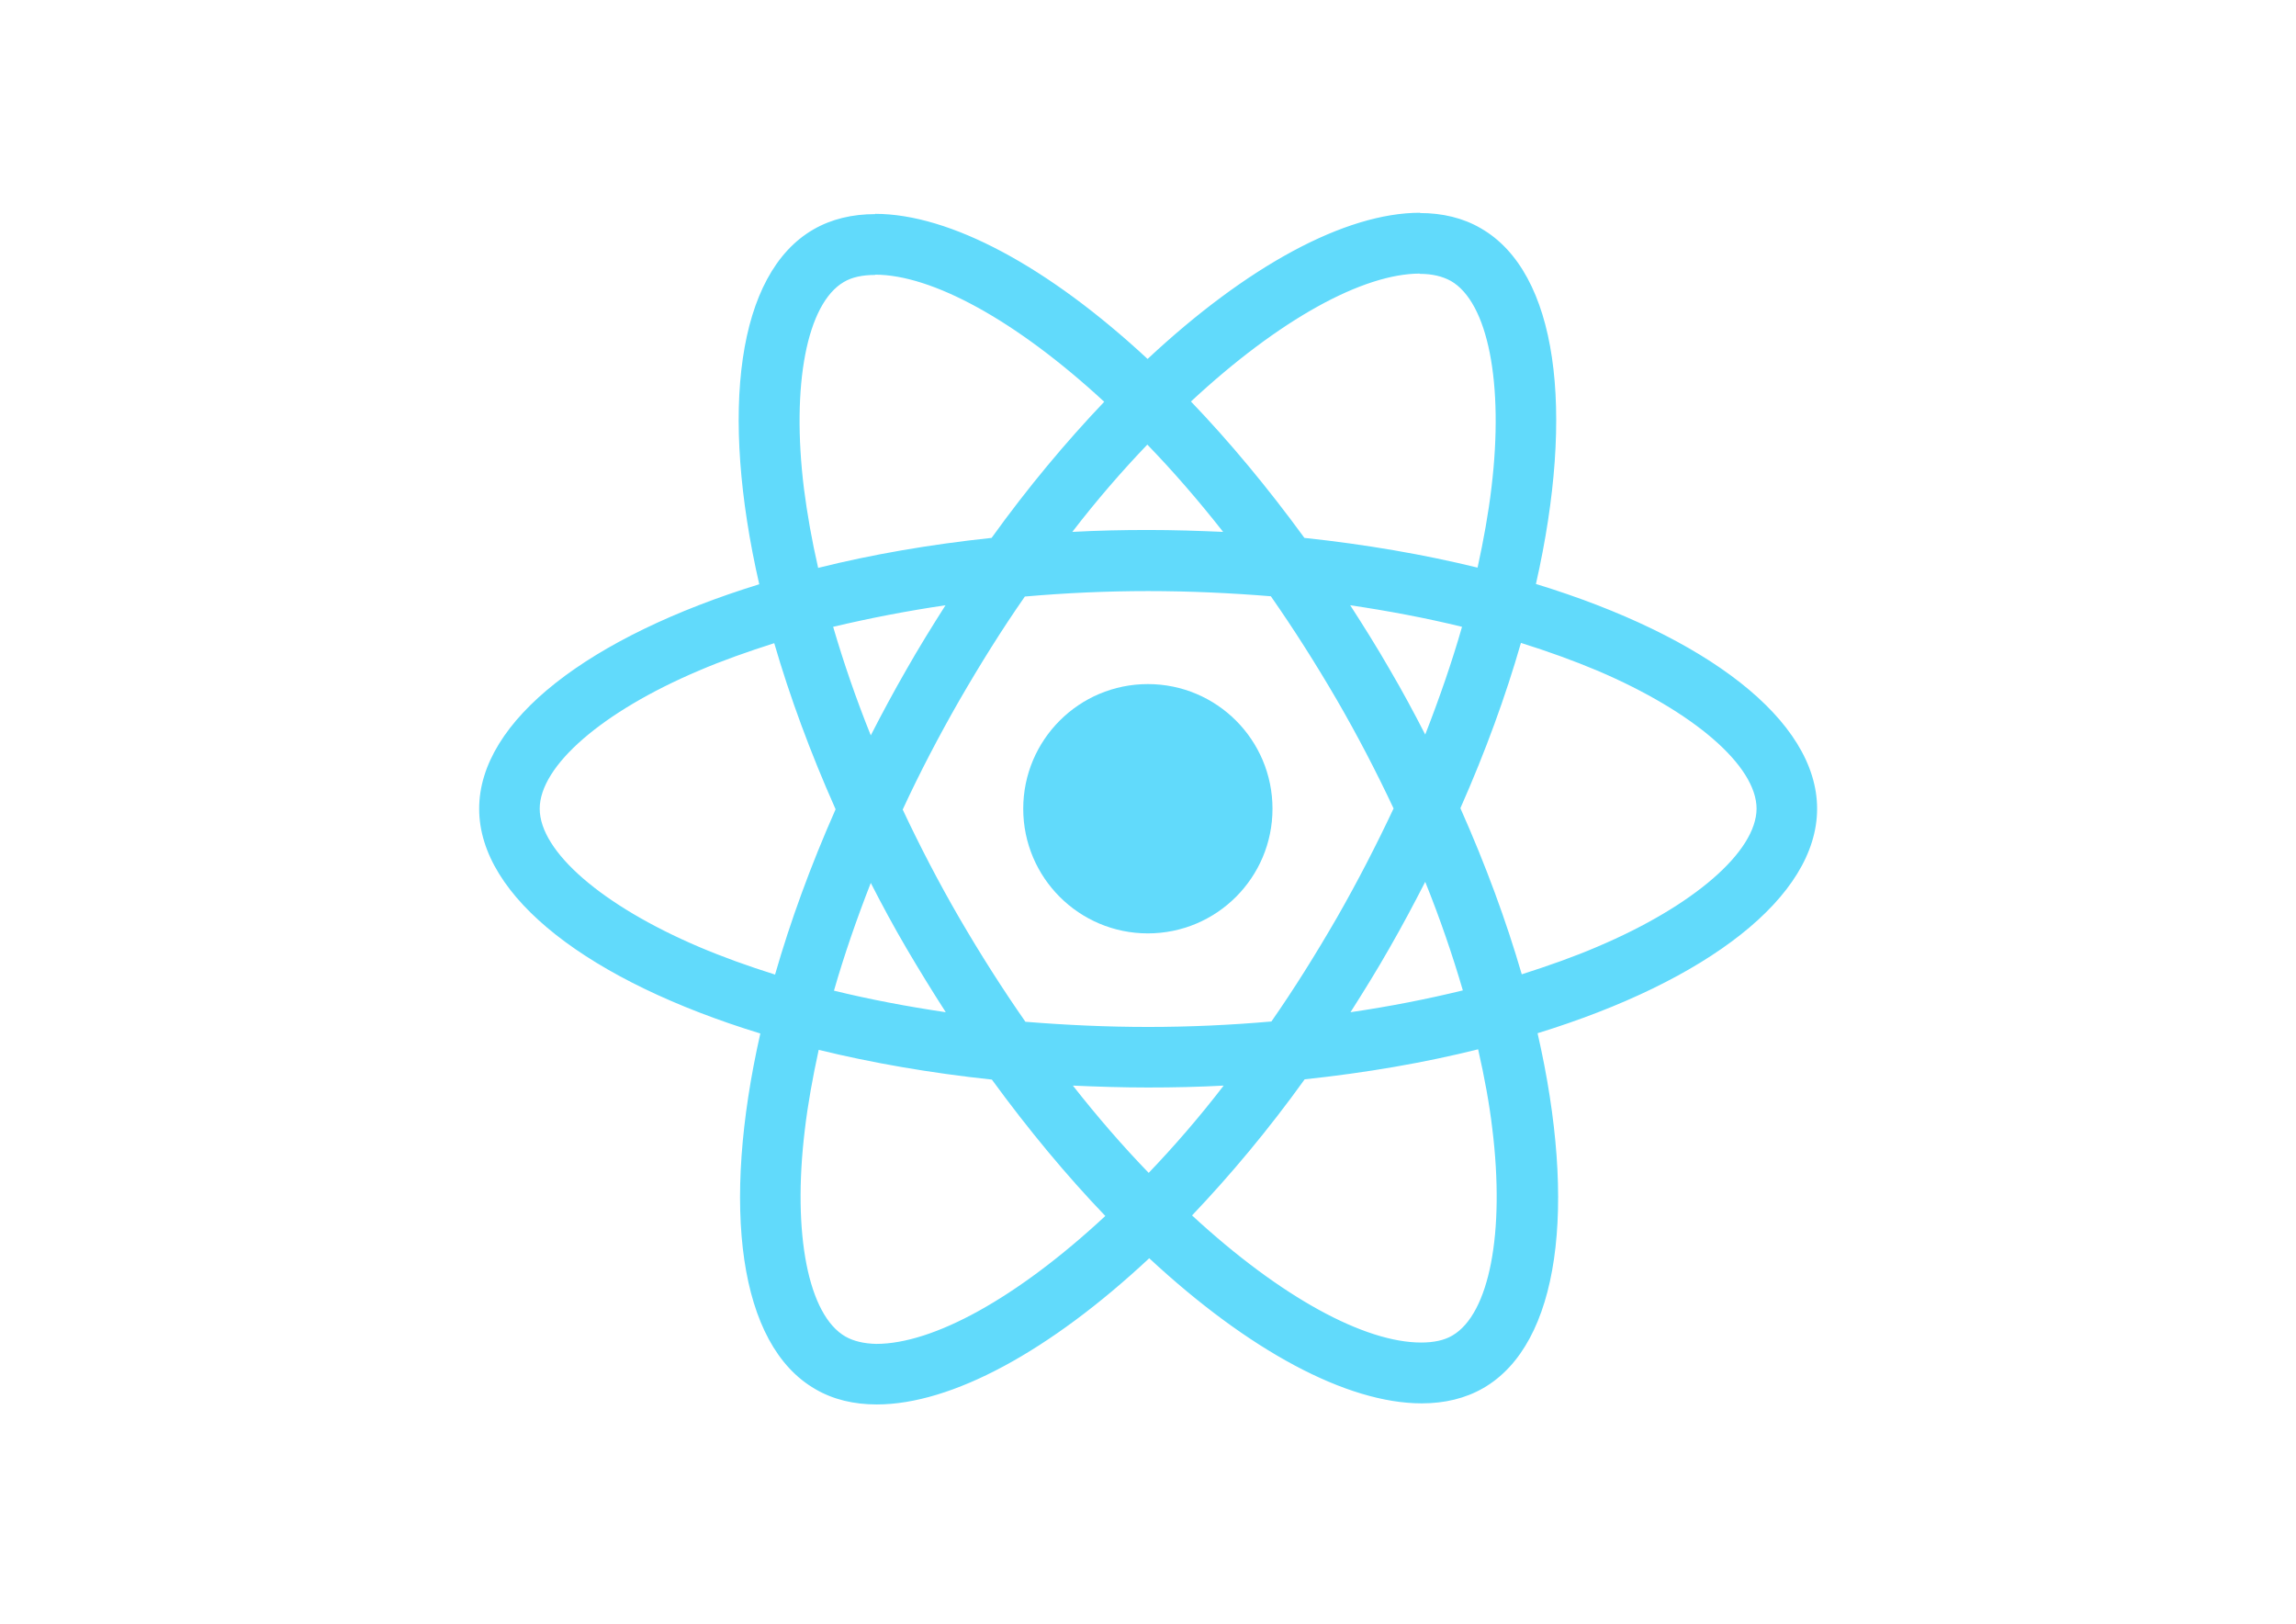
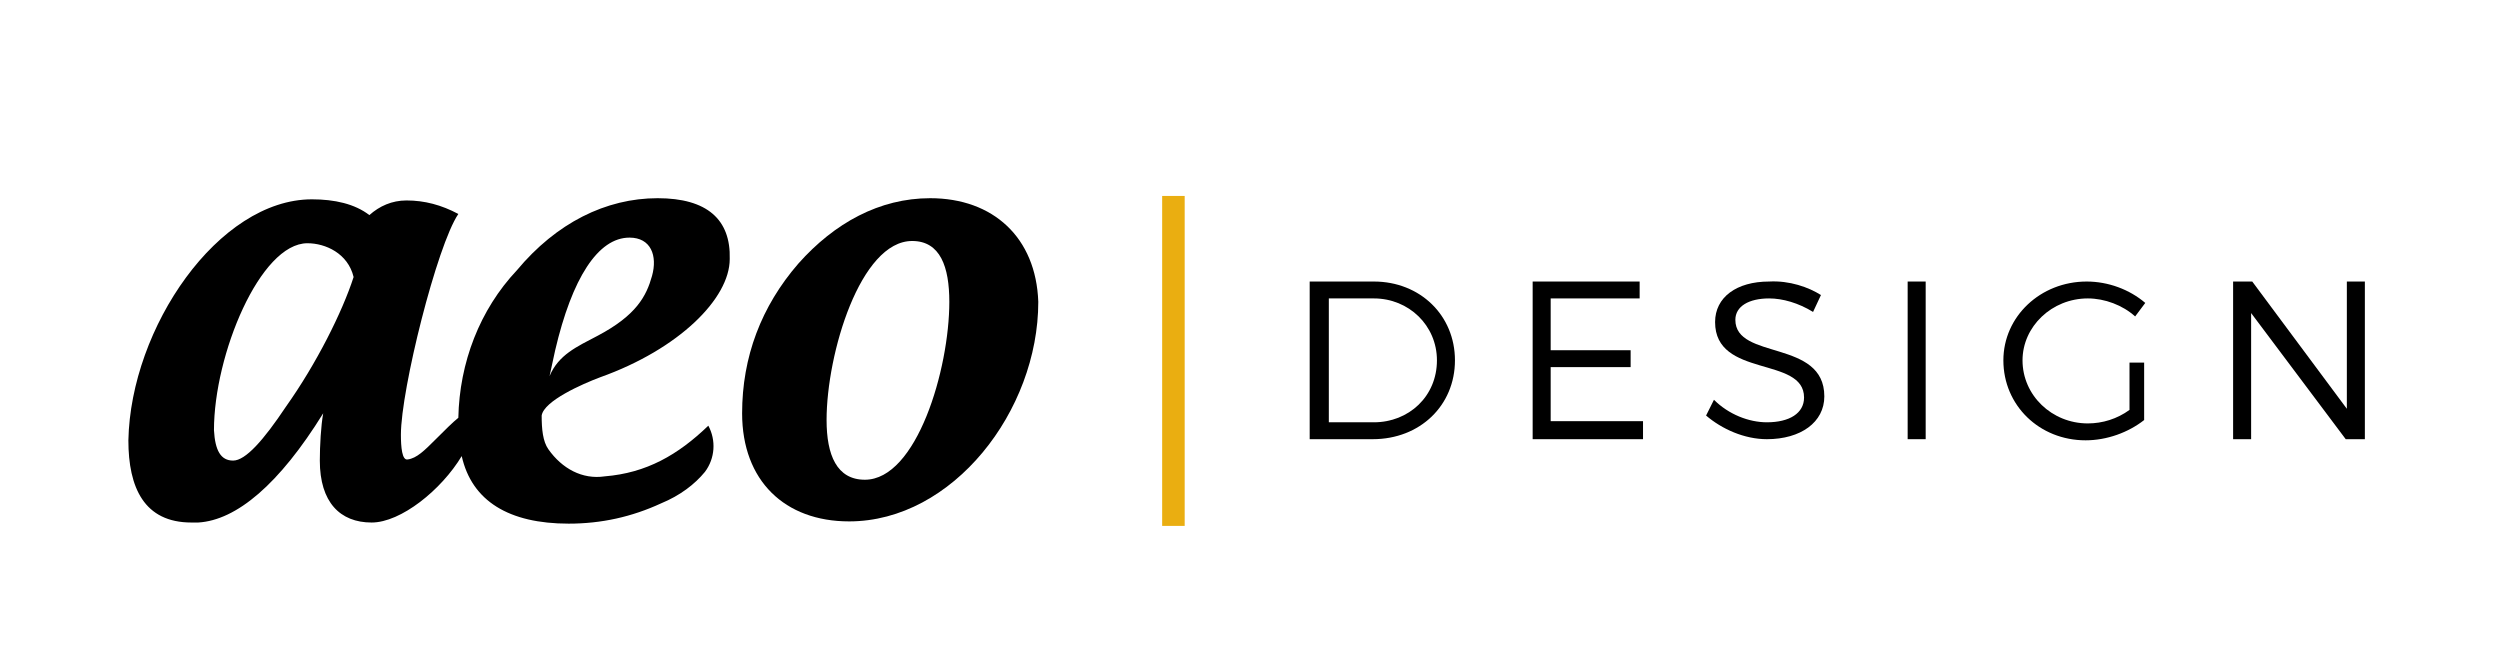
- <svg xmlns="http://www.w3.org/2000/svg" viewBox="0 0 841.9 595.3">
-   <g fill="#61DAFB">
-     <path d="M666.3 296.5c0-32.5-40.7-63.3-103.1-82.4 14.4-63.6 8-114.2-20.2-130.4-6.5-3.8-14.1-5.6-22.4-5.6v22.3c4.6 0 8.3.9 11.4 2.6 13.6 7.8 19.5 37.5 14.9 75.7-1.1 9.4-2.9 19.3-5.1 29.4-19.6-4.8-41-8.5-63.5-10.9-13.5-18.5-27.5-35.3-41.6-50 32.6-30.3 63.2-46.9 84-46.9V78c-27.5 0-63.5 19.6-99.9 53.6-36.4-33.8-72.4-53.2-99.9-53.2v22.3c20.7 0 51.4 16.5 84 46.6-14 14.7-28 31.4-41.3 49.9-22.6 2.4-44 6.1-63.6 11-2.3-10-4-19.7-5.2-29-4.7-38.2 1.1-67.9 14.6-75.8 3-1.8 6.9-2.6 11.5-2.6V78.5c-8.4 0-16 1.8-22.6 5.6-28.1 16.2-34.4 66.7-19.9 130.1-62.2 19.2-102.7 49.9-102.7 82.3 0 32.5 40.7 63.3 103.1 82.4-14.4 63.6-8 114.2 20.2 130.4 6.5 3.8 14.1 5.6 22.5 5.6 27.5 0 63.5-19.6 99.9-53.6 36.4 33.8 72.4 53.2 99.9 53.2 8.4 0 16-1.8 22.6-5.6 28.1-16.2 34.4-66.7 19.9-130.1 62-19.1 102.5-49.9 102.5-82.3zm-130.2-66.7c-3.7 12.9-8.3 26.2-13.5 39.5-4.1-8-8.4-16-13.1-24-4.6-8-9.5-15.8-14.4-23.4 14.2 2.1 27.9 4.7 41 7.9zm-45.8 106.5c-7.8 13.5-15.8 26.3-24.1 38.2-14.9 1.3-30 2-45.2 2-15.1 0-30.2-.7-45-1.9-8.3-11.9-16.4-24.6-24.2-38-7.6-13.1-14.5-26.4-20.8-39.8 6.2-13.4 13.2-26.8 20.7-39.9 7.8-13.5 15.8-26.3 24.1-38.2 14.9-1.3 30-2 45.2-2 15.1 0 30.2.7 45 1.9 8.3 11.9 16.4 24.6 24.2 38 7.6 13.1 14.5 26.4 20.8 39.8-6.3 13.4-13.2 26.8-20.7 39.9zm32.3-13c5.4 13.4 10 26.8 13.8 39.8-13.1 3.2-26.9 5.9-41.2 8 4.9-7.7 9.8-15.6 14.4-23.7 4.6-8 8.9-16.1 13-24.1zM421.2 430c-9.3-9.6-18.6-20.3-27.8-32 9 .4 18.2.7 27.5.7 9.4 0 18.7-.2 27.8-.7-9 11.7-18.3 22.4-27.5 32zm-74.4-58.9c-14.2-2.1-27.9-4.7-41-7.9 3.7-12.9 8.3-26.2 13.5-39.5 4.1 8 8.4 16 13.1 24 4.7 8 9.5 15.8 14.4 23.4zM420.7 163c9.3 9.6 18.6 20.3 27.8 32-9-.4-18.2-.7-27.5-.7-9.4 0-18.7.2-27.8.7 9-11.7 18.3-22.4 27.5-32zm-74 58.9c-4.9 7.7-9.8 15.6-14.4 23.7-4.6 8-8.9 16-13 24-5.4-13.4-10-26.8-13.8-39.8 13.1-3.1 26.9-5.8 41.2-7.9zm-90.5 125.2c-35.4-15.1-58.3-34.9-58.3-50.6 0-15.7 22.9-35.6 58.3-50.6 8.6-3.7 18-7 27.7-10.1 5.7 19.6 13.2 40 22.5 60.9-9.2 20.8-16.6 41.1-22.2 60.6-9.9-3.1-19.3-6.5-28-10.2zM310 490c-13.6-7.8-19.5-37.5-14.9-75.7 1.1-9.4 2.9-19.3 5.1-29.4 19.6 4.8 41 8.5 63.5 10.9 13.5 18.5 27.5 35.3 41.6 50-32.6 30.3-63.2 46.9-84 46.9-4.5-.1-8.3-1-11.3-2.7zm237.2-76.2c4.7 38.2-1.1 67.9-14.6 75.8-3 1.8-6.9 2.6-11.5 2.6-20.7 0-51.4-16.5-84-46.6 14-14.7 28-31.4 41.3-49.9 22.6-2.4 44-6.1 63.6-11 2.3 10.1 4.1 19.8 5.2 29.1zm38.5-66.7c-8.6 3.7-18 7-27.7 10.1-5.7-19.6-13.2-40-22.5-60.9 9.2-20.8 16.6-41.1 22.2-60.6 9.9 3.1 19.3 6.5 28.1 10.2 35.4 15.1 58.3 34.9 58.3 50.6-.1 15.7-23 35.6-58.4 50.6zM320.8 78.4z" />
-     <circle cx="420.9" cy="296.5" r="45.7" />
-     <path d="M520.5 78.1z" />
+ <svg xmlns="http://www.w3.org/2000/svg" version="1.1" id="Layer_1" x="0px" y="0px" viewBox="0 0 222 59" style="enable-background:new 0 0 222 59;" xml:space="preserve">
+   <style type="text/css">
+ 	.st0{fill:none;stroke:#EAAE11;stroke-width:2;stroke-miterlimit:10;}
+ </style>
+   <g>
+     <path d="M122,25c4.1,0,7.2,3,7.2,7c0,4-3.1,7-7.3,7h-5.6V25H122z M117.9,37.5h4.1c3.1,0,5.6-2.3,5.6-5.5c0-3.1-2.5-5.5-5.6-5.5h-4   V37.5z" />
+     <path d="M137.7,26.5v4.6h7.1v1.5h-7.1v4.8h8.2V39h-9.8V25h9.5v1.5H137.7z" />
+     <path d="M161.7,26.2l-0.7,1.5c-1.3-0.8-2.7-1.2-3.9-1.2c-1.8,0-3,0.7-3,1.9c0,3.6,7.9,1.7,7.9,6.8c0,2.3-2.1,3.8-5.1,3.8   c-2,0-4-0.9-5.4-2.1l0.7-1.4c1.3,1.3,3.1,2,4.7,2c2,0,3.3-0.8,3.3-2.2c0-3.7-7.9-1.7-7.9-6.7c0-2.2,1.9-3.6,4.8-3.6   C158.9,24.9,160.6,25.5,161.7,26.2z" />
+     <path d="M169.4,39V25h1.6v14H169.4z" />
+     <path d="M190.4,32.2v5.1c-1.4,1.1-3.3,1.8-5.2,1.8c-4.1,0-7.3-3.1-7.3-7.1c0-3.9,3.3-7,7.4-7c1.9,0,3.8,0.7,5.2,1.9l-0.9,1.2   c-1.1-1-2.7-1.6-4.2-1.6c-3.2,0-5.8,2.5-5.8,5.5c0,3.1,2.6,5.6,5.8,5.6c1.3,0,2.6-0.4,3.7-1.2v-4.2H190.4z" />
+     <path d="M208.3,39l-8.4-11.2V39h-1.6V25h1.7l8.4,11.3V25h1.6v14H208.3z" />
+   </g>
+   <line class="st0" x1="104.2" y1="46.7" x2="104.2" y2="17.4" />
+   <g>
+     <path d="M53.3,33.5c7-2.5,11.5-7,11.5-10.5c0.1-3.5-2-5.4-6.4-5.4c-4.6,0-9,2.2-12.5,6.4c-3.3,3.5-5.1,8.2-5.2,13.1   c-0.5,0.4-1.2,1.1-2,1.9c-1,1-1.7,1.7-2.5,1.8c-0.5,0.1-0.6-1.1-0.6-2.2c0-4,3.2-16.8,5.1-19.6c-1.5-0.8-3-1.2-4.6-1.2   c-1.3,0-2.4,0.5-3.3,1.3c-1.3-1-3.1-1.4-5.1-1.4c-8.3,0-16.1,11.4-16.3,21.4c0,4.2,1.4,7.3,5.6,7.3h0.6c3.4-0.2,7.2-3.4,11.1-9.7   c-0.2,1.1-0.3,2.9-0.3,4.2c0,3.7,1.8,5.5,4.6,5.5c2.6,0,6.2-2.9,8-5.9c0.9,4,4.2,6,9.5,6c2.9,0,5.6-0.6,8.2-1.8   c1.7-0.7,3-1.7,3.9-2.8c0.9-1.2,1-2.8,0.3-4.1c-2.7,2.6-5.5,4.2-9.2,4.5c-2,0.3-3.8-0.7-5-2.4c-0.5-0.7-0.6-1.8-0.6-3   C48.3,35.6,51.7,34.1,53.3,33.5z M25.4,36.1c-2,3-3.6,4.8-4.7,4.8s-1.6-0.9-1.7-2.7c0-6.7,4.1-16.6,8.3-16.6c1.6,0,3.6,0.9,4.1,3   C30.4,27.7,28.1,32.3,25.4,36.1z M49.3,31.1c1.5-6.4,3.8-10,6.6-10c1.9,0,2.5,1.6,2,3.4c-0.5,1.8-1.4,3.5-4.8,5.3   c-1.9,1-3.5,1.7-4.3,3.6C49.1,32,49.3,31.1,49.3,31.1z" />
+     <path d="M82.6,17.6c-4.5,0-8.5,2.2-11.7,5.8c-3.3,3.8-5,8.3-5,13.3c0,6,3.8,9.6,9.5,9.6c9.2,0,16.8-9.8,16.8-19.5   C92,21.1,88.2,17.6,82.6,17.6z M76.8,42.6c-2.5,0-3.4-2.2-3.4-5.3c0-5.9,3-15.9,7.6-15.9c2.5,0,3.3,2.3,3.3,5.4   C84.3,32.8,81.4,42.6,76.8,42.6z" />
  </g>
</svg>
